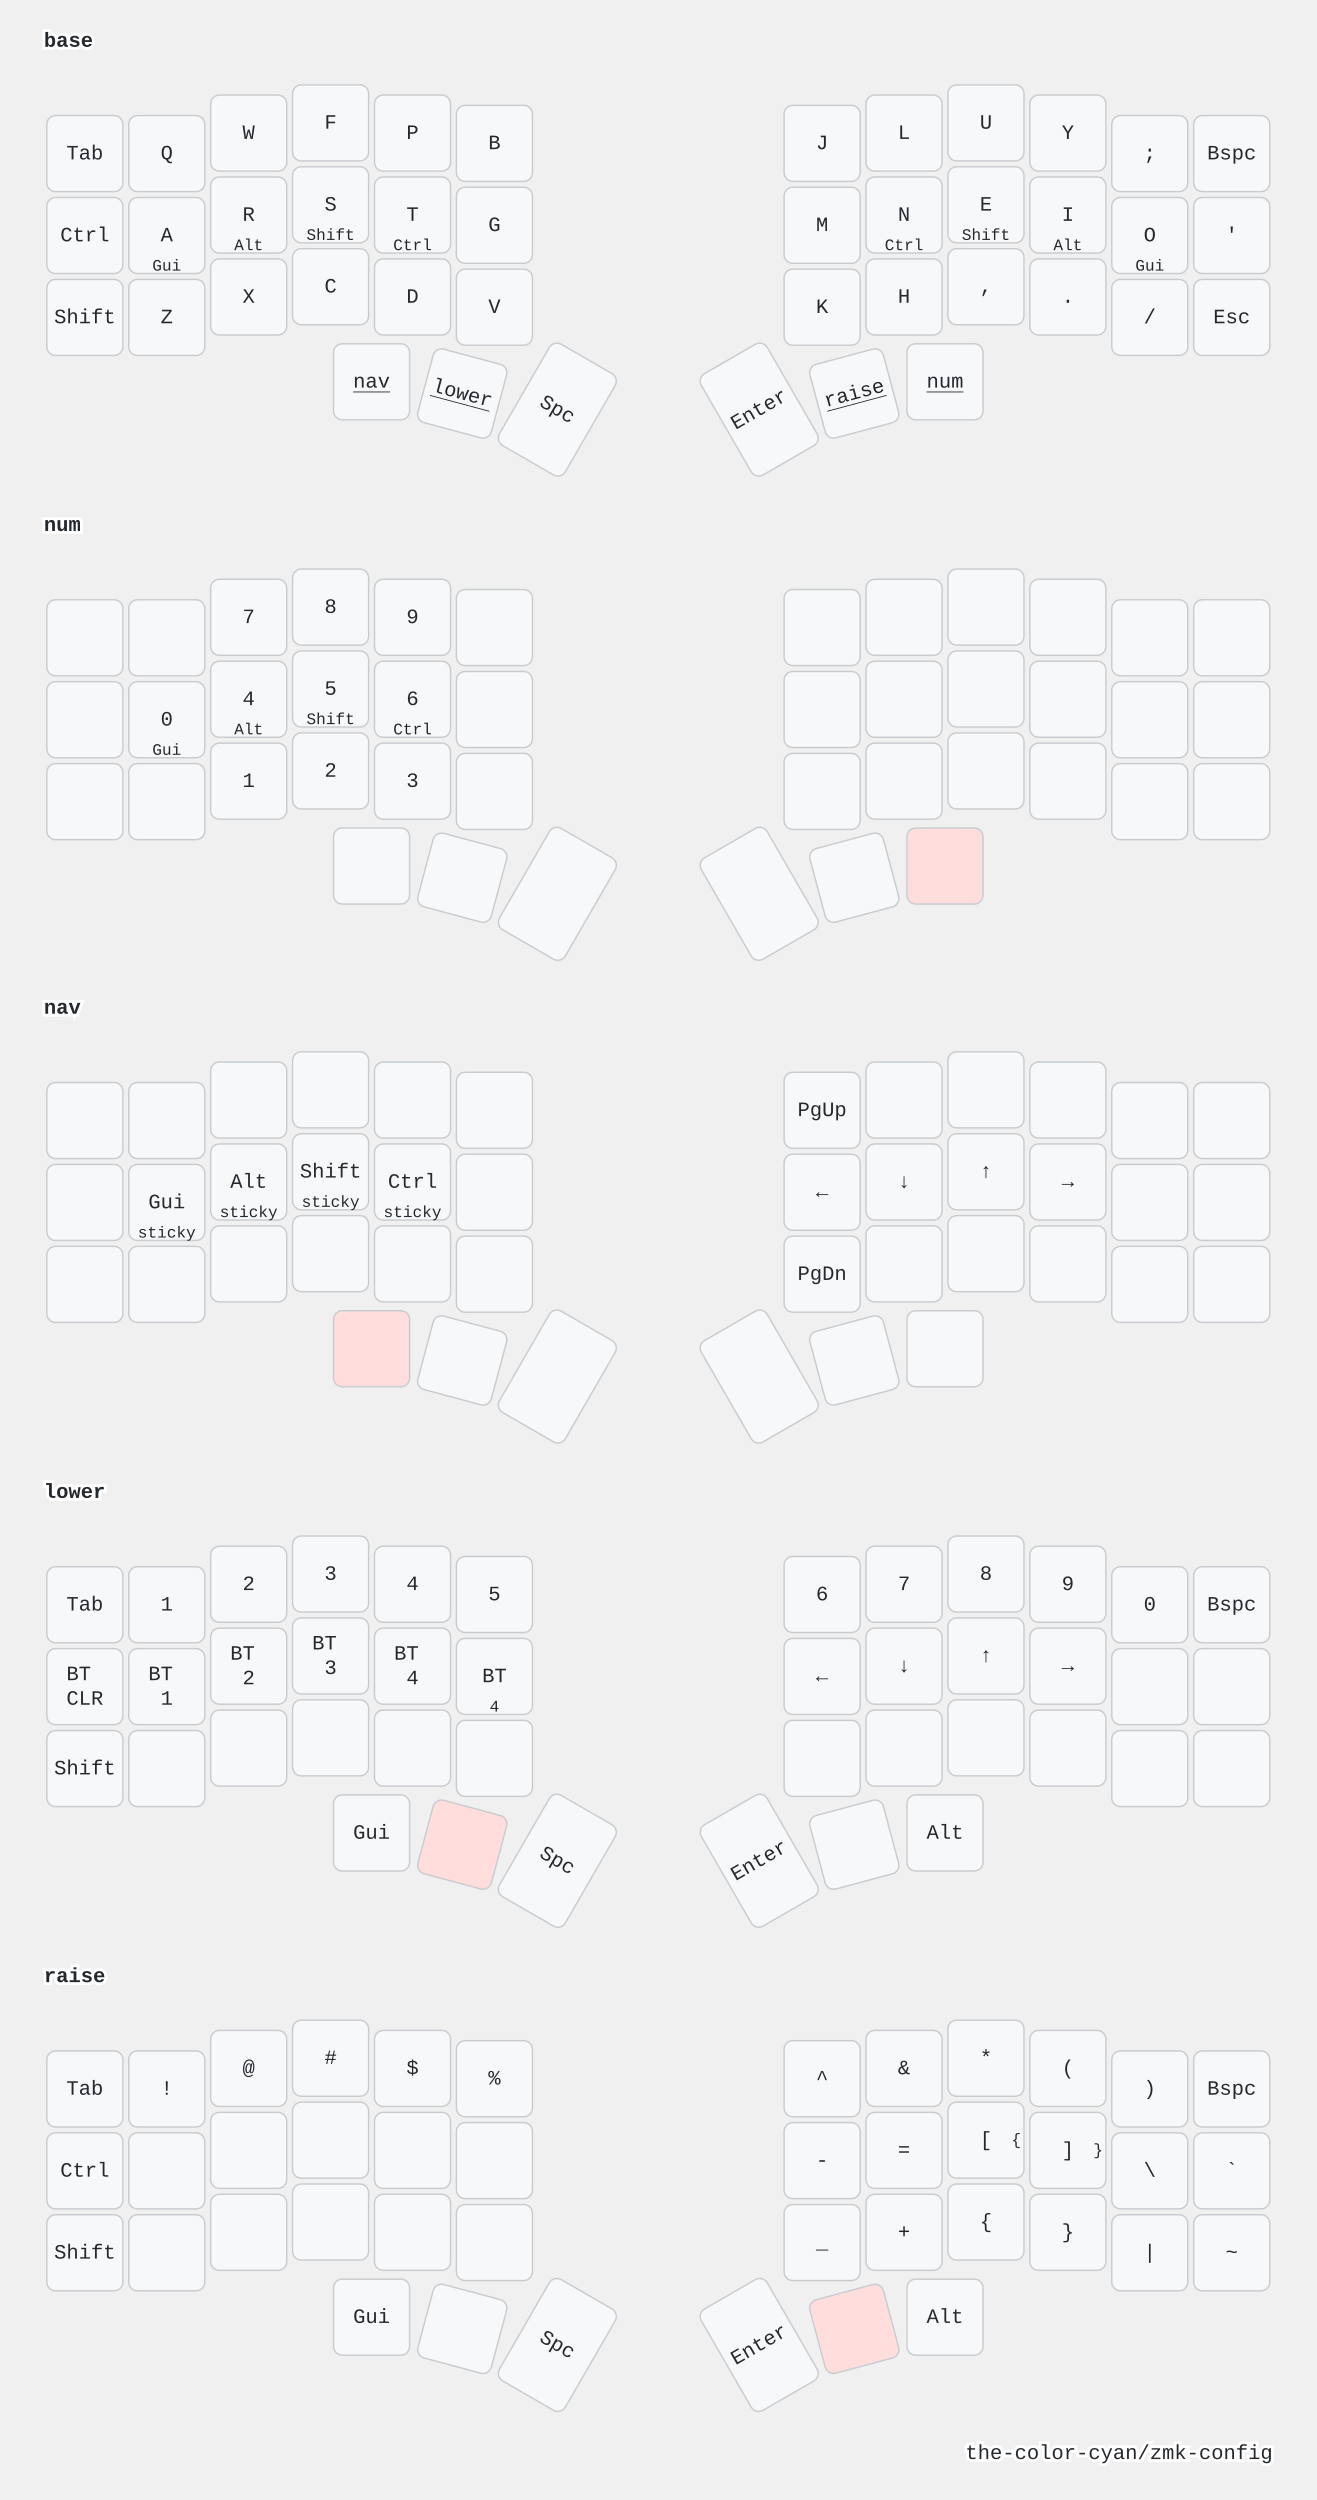
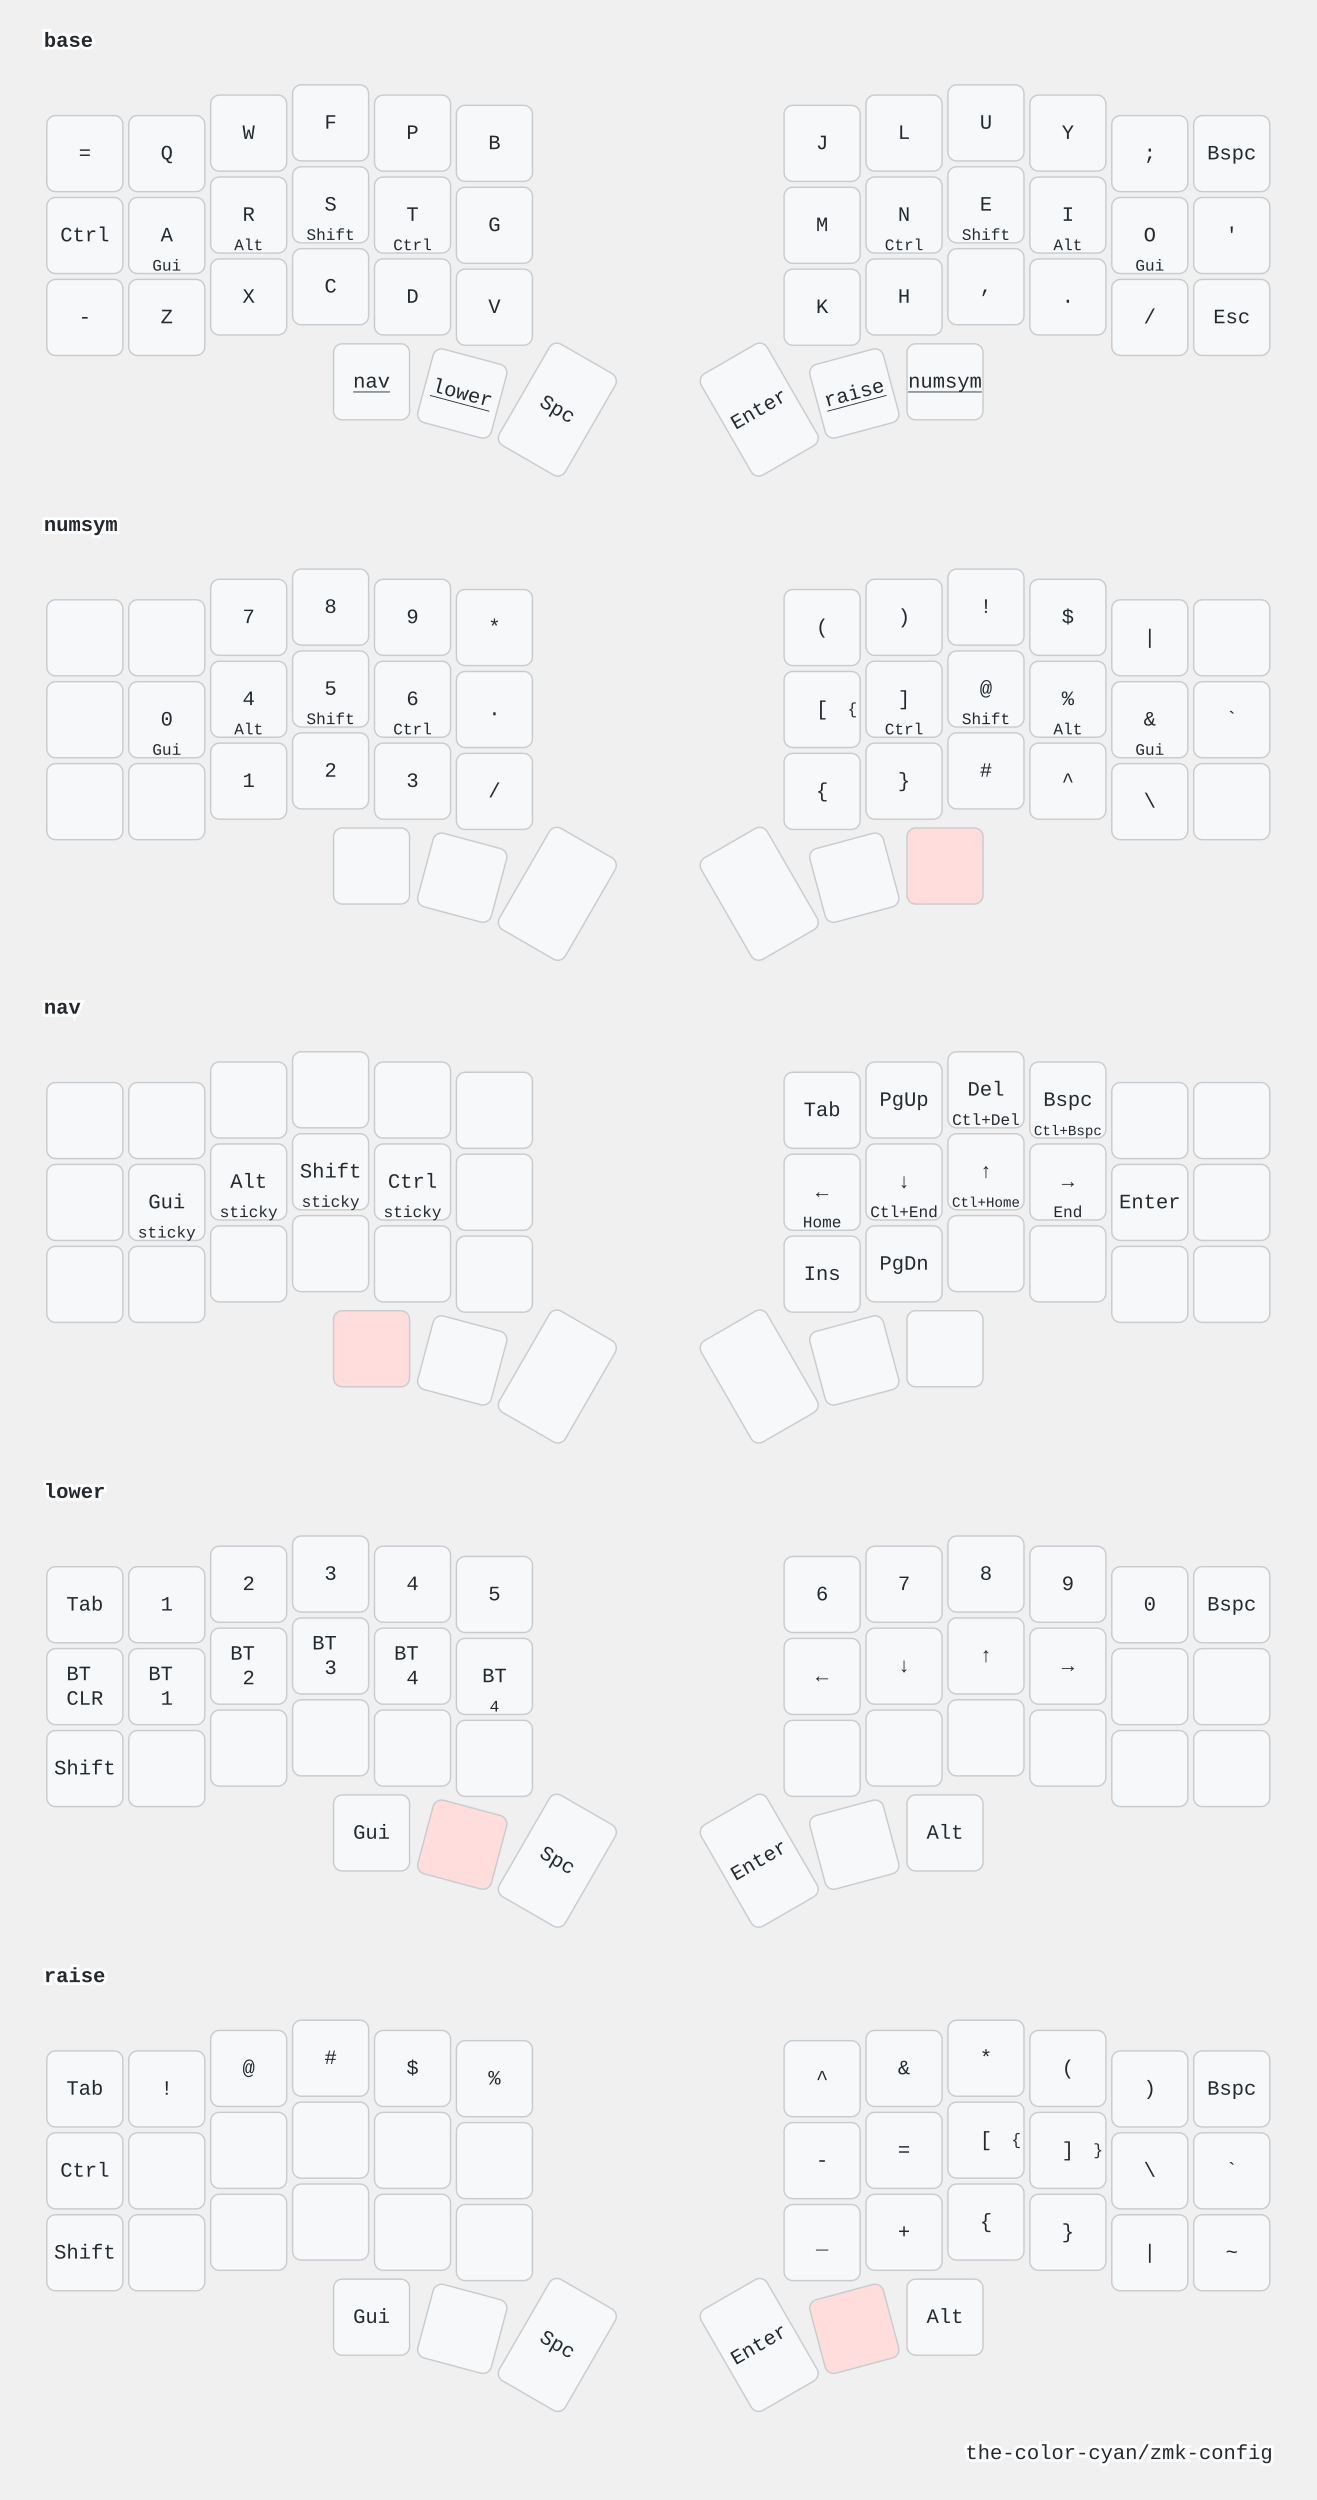
<svg xmlns="http://www.w3.org/2000/svg" width="900" height="1709" viewBox="0 0 900 1709" class="keymap">
  <style>/* inherit to force styles through use tags */
svg path {
    fill: inherit;
}

/* font and background color specifications */
svg.keymap {
    font-family: SFMono-Regular,Consolas,Liberation Mono,Menlo,monospace;
    font-size: 14px;
    font-kerning: normal;
    text-rendering: optimizeLegibility;
    fill: #24292e;
}

/* default key styling */
rect.key {
    fill: #f6f8fa;
}

rect.key, rect.combo {
    stroke: #c9cccf;
    stroke-width: 1;
}

/* default key side styling, only used is draw_key_sides is set */
rect.side {
    filter: brightness(90%);
}

/* color accent for combo boxes */
rect.combo, rect.combo-separate {
    fill: #cdf;
}

/* color accent for held keys */
rect.held, rect.combo.held {
    fill: #fdd;
}

/* color accent for ghost (optional) keys */
rect.ghost, rect.combo.ghost {
    stroke-dasharray: 4, 4;
    stroke-width: 2;
}

text {
    text-anchor: middle;
    dominant-baseline: middle;
}

/* styling for layer labels */
text.label {
    font-weight: bold;
    text-anchor: start;
    stroke: white;
    stroke-width: 4;
    paint-order: stroke;
}

/* styling for optional footer */
text.footer {
    text-anchor: end;
    dominant-baseline: auto;
    stroke: white;
    stroke-width: 4;
    paint-order: stroke;
}

/* styling for combo tap, and key non-tap label text */
text.combo, text.hold, text.shifted, text.left, text.right {
    font-size: 11px;
}

text.hold {
    text-anchor: middle;
    dominant-baseline: auto;
}

text.shifted {
    text-anchor: middle;
    dominant-baseline: hanging;
}

text.left {
    text-anchor: start;
}

text.right {
    text-anchor: end;
}

text.layer-activator {
    text-decoration: underline;
}

/* styling for hold/shifted label text in combo box */
text.combo.hold, text.combo.shifted, text.combo.left, text.combo.right {
    font-size: 8px;
}

/* lighter symbol for transparent keys */
text.trans {
    fill: #7b7e81;
}

/* styling for combo dendrons */
path.combo {
    stroke-width: 1;
    stroke: gray;
    fill: none;
}

/* Start Tabler Icons Cleanup */
/* cannot use height/width with glyphs */
.icon-tabler &gt; path {
    fill: inherit;
    stroke: inherit;
    stroke-width: 2;
}
/* hide tabler's default box */
.icon-tabler &gt; path[stroke="none"][fill="none"] {
    visibility: hidden;
}
/* End Tabler Icons Cleanup */

@media (prefers-color-scheme: dark) {
svg.keymap { fill: #d1d6db; }
rect.key { fill: #3f4750; }
rect.key, rect.combo { stroke: #60666c; }
rect.combo, rect.combo-separate { fill: #1f3d7a; }
rect.held, rect.combo.held { fill: #854747; }
text.label, text.footer { stroke: black; }
text.trans { fill: #7e8184; }
path.combo { stroke: #7f7f7f; }

}</style>
  <g transform="translate(30, 0)" class="layer-base">
    <text x="0" y="28" class="label" id="base">base</text>
    <g transform="translate(0, 56)">
      <g transform="translate(28, 49)" class="key keypos-0">
        <rect rx="6" ry="6" x="-26" y="-26" width="52" height="52" class="key" />
-         <text x="0" y="0" class="key tap">Tab</text>
+         <text x="0" y="0" class="key tap">=</text>
      </g>
      <g transform="translate(84, 49)" class="key keypos-1">
        <rect rx="6" ry="6" x="-26" y="-26" width="52" height="52" class="key" />
        <text x="0" y="0" class="key tap">Q</text>
      </g>
      <g transform="translate(140, 35)" class="key keypos-2">
        <rect rx="6" ry="6" x="-26" y="-26" width="52" height="52" class="key" />
        <text x="0" y="0" class="key tap">W</text>
      </g>
      <g transform="translate(196, 28)" class="key keypos-3">
        <rect rx="6" ry="6" x="-26" y="-26" width="52" height="52" class="key" />
        <text x="0" y="0" class="key tap">F</text>
      </g>
      <g transform="translate(252, 35)" class="key keypos-4">
        <rect rx="6" ry="6" x="-26" y="-26" width="52" height="52" class="key" />
        <text x="0" y="0" class="key tap">P</text>
      </g>
      <g transform="translate(308, 42)" class="key keypos-5">
        <rect rx="6" ry="6" x="-26" y="-26" width="52" height="52" class="key" />
        <text x="0" y="0" class="key tap">B</text>
      </g>
      <g transform="translate(532, 42)" class="key keypos-6">
        <rect rx="6" ry="6" x="-26" y="-26" width="52" height="52" class="key" />
        <text x="0" y="0" class="key tap">J</text>
      </g>
      <g transform="translate(588, 35)" class="key keypos-7">
        <rect rx="6" ry="6" x="-26" y="-26" width="52" height="52" class="key" />
        <text x="0" y="0" class="key tap">L</text>
      </g>
      <g transform="translate(644, 28)" class="key keypos-8">
        <rect rx="6" ry="6" x="-26" y="-26" width="52" height="52" class="key" />
        <text x="0" y="0" class="key tap">U</text>
      </g>
      <g transform="translate(700, 35)" class="key keypos-9">
        <rect rx="6" ry="6" x="-26" y="-26" width="52" height="52" class="key" />
        <text x="0" y="0" class="key tap">Y</text>
      </g>
      <g transform="translate(756, 49)" class="key keypos-10">
        <rect rx="6" ry="6" x="-26" y="-26" width="52" height="52" class="key" />
        <text x="0" y="0" class="key tap">;</text>
      </g>
      <g transform="translate(812, 49)" class="key keypos-11">
        <rect rx="6" ry="6" x="-26" y="-26" width="52" height="52" class="key" />
        <text x="0" y="0" class="key tap">Bspc</text>
      </g>
      <g transform="translate(28, 105)" class="key keypos-12">
        <rect rx="6" ry="6" x="-26" y="-26" width="52" height="52" class="key" />
        <text x="0" y="0" class="key tap">Ctrl</text>
      </g>
      <g transform="translate(84, 105)" class="key keypos-13">
        <rect rx="6" ry="6" x="-26" y="-26" width="52" height="52" class="key" />
        <text x="0" y="0" class="key tap">A</text>
        <text x="0" y="24" class="key hold">Gui</text>
      </g>
      <g transform="translate(140, 91)" class="key keypos-14">
        <rect rx="6" ry="6" x="-26" y="-26" width="52" height="52" class="key" />
        <text x="0" y="0" class="key tap">R</text>
        <text x="0" y="24" class="key hold">Alt</text>
      </g>
      <g transform="translate(196, 84)" class="key keypos-15">
        <rect rx="6" ry="6" x="-26" y="-26" width="52" height="52" class="key" />
        <text x="0" y="0" class="key tap">S</text>
        <text x="0" y="24" class="key hold">Shift</text>
      </g>
      <g transform="translate(252, 91)" class="key keypos-16">
        <rect rx="6" ry="6" x="-26" y="-26" width="52" height="52" class="key" />
        <text x="0" y="0" class="key tap">T</text>
        <text x="0" y="24" class="key hold">Ctrl</text>
      </g>
      <g transform="translate(308, 98)" class="key keypos-17">
        <rect rx="6" ry="6" x="-26" y="-26" width="52" height="52" class="key" />
        <text x="0" y="0" class="key tap">G</text>
      </g>
      <g transform="translate(532, 98)" class="key keypos-18">
        <rect rx="6" ry="6" x="-26" y="-26" width="52" height="52" class="key" />
        <text x="0" y="0" class="key tap">M</text>
      </g>
      <g transform="translate(588, 91)" class="key keypos-19">
        <rect rx="6" ry="6" x="-26" y="-26" width="52" height="52" class="key" />
        <text x="0" y="0" class="key tap">N</text>
        <text x="0" y="24" class="key hold">Ctrl</text>
      </g>
      <g transform="translate(644, 84)" class="key keypos-20">
        <rect rx="6" ry="6" x="-26" y="-26" width="52" height="52" class="key" />
        <text x="0" y="0" class="key tap">E</text>
        <text x="0" y="24" class="key hold">Shift</text>
      </g>
      <g transform="translate(700, 91)" class="key keypos-21">
        <rect rx="6" ry="6" x="-26" y="-26" width="52" height="52" class="key" />
        <text x="0" y="0" class="key tap">I</text>
        <text x="0" y="24" class="key hold">Alt</text>
      </g>
      <g transform="translate(756, 105)" class="key keypos-22">
        <rect rx="6" ry="6" x="-26" y="-26" width="52" height="52" class="key" />
        <text x="0" y="0" class="key tap">O</text>
        <text x="0" y="24" class="key hold">Gui</text>
      </g>
      <g transform="translate(812, 105)" class="key keypos-23">
        <rect rx="6" ry="6" x="-26" y="-26" width="52" height="52" class="key" />
        <text x="0" y="0" class="key tap">'</text>
      </g>
      <g transform="translate(28, 161)" class="key keypos-24">
        <rect rx="6" ry="6" x="-26" y="-26" width="52" height="52" class="key" />
-         <text x="0" y="0" class="key tap">Shift</text>
+         <text x="0" y="0" class="key tap">-</text>
      </g>
      <g transform="translate(84, 161)" class="key keypos-25">
        <rect rx="6" ry="6" x="-26" y="-26" width="52" height="52" class="key" />
        <text x="0" y="0" class="key tap">Z</text>
      </g>
      <g transform="translate(140, 147)" class="key keypos-26">
        <rect rx="6" ry="6" x="-26" y="-26" width="52" height="52" class="key" />
        <text x="0" y="0" class="key tap">X</text>
      </g>
      <g transform="translate(196, 140)" class="key keypos-27">
        <rect rx="6" ry="6" x="-26" y="-26" width="52" height="52" class="key" />
        <text x="0" y="0" class="key tap">C</text>
      </g>
      <g transform="translate(252, 147)" class="key keypos-28">
        <rect rx="6" ry="6" x="-26" y="-26" width="52" height="52" class="key" />
        <text x="0" y="0" class="key tap">D</text>
      </g>
      <g transform="translate(308, 154)" class="key keypos-29">
        <rect rx="6" ry="6" x="-26" y="-26" width="52" height="52" class="key" />
        <text x="0" y="0" class="key tap">V</text>
      </g>
      <g transform="translate(532, 154)" class="key keypos-30">
        <rect rx="6" ry="6" x="-26" y="-26" width="52" height="52" class="key" />
        <text x="0" y="0" class="key tap">K</text>
      </g>
      <g transform="translate(588, 147)" class="key keypos-31">
        <rect rx="6" ry="6" x="-26" y="-26" width="52" height="52" class="key" />
        <text x="0" y="0" class="key tap">H</text>
      </g>
      <g transform="translate(644, 140)" class="key keypos-32">
        <rect rx="6" ry="6" x="-26" y="-26" width="52" height="52" class="key" />
        <text x="0" y="0" class="key tap">,</text>
      </g>
      <g transform="translate(700, 147)" class="key keypos-33">
        <rect rx="6" ry="6" x="-26" y="-26" width="52" height="52" class="key" />
        <text x="0" y="0" class="key tap">.</text>
      </g>
      <g transform="translate(756, 161)" class="key keypos-34">
        <rect rx="6" ry="6" x="-26" y="-26" width="52" height="52" class="key" />
        <text x="0" y="0" class="key tap">/</text>
      </g>
      <g transform="translate(812, 161)" class="key keypos-35">
        <rect rx="6" ry="6" x="-26" y="-26" width="52" height="52" class="key" />
        <text x="0" y="0" class="key tap">Esc</text>
      </g>
      <g transform="translate(224, 205)" class="key keypos-36">
        <rect rx="6" ry="6" x="-26" y="-26" width="52" height="52" class="key" />
        <a href="#nav">
          <text x="0" y="0" class="key tap layer-activator">nav</text>
        </a>
      </g>
      <g transform="translate(286, 213) rotate(15.0)" class="key keypos-37">
        <rect rx="6" ry="6" x="-26" y="-26" width="52" height="52" class="key" />
        <a href="#lower">
          <text x="0" y="0" class="key tap layer-activator">lower</text>
        </a>
      </g>
      <g transform="translate(351, 224) rotate(30.0)" class="key keypos-38">
        <rect rx="6" ry="6" x="-26" y="-40" width="52" height="80" class="key" />
        <text x="0" y="0" class="key tap">Spc</text>
      </g>
      <g transform="translate(489, 224) rotate(-30.0)" class="key keypos-39">
        <rect rx="6" ry="6" x="-26" y="-40" width="52" height="80" class="key" />
        <text x="0" y="0" class="key tap">Enter</text>
      </g>
      <g transform="translate(554, 213) rotate(-15.0)" class="key keypos-40">
        <rect rx="6" ry="6" x="-26" y="-26" width="52" height="52" class="key" />
        <a href="#raise">
          <text x="0" y="0" class="key tap layer-activator">raise</text>
        </a>
      </g>
      <g transform="translate(616, 205)" class="key keypos-41">
        <rect rx="6" ry="6" x="-26" y="-26" width="52" height="52" class="key" />
-         <a href="#num">
-           <text x="0" y="0" class="key tap layer-activator">num</text>
+         <a href="#numsym">
+           <text x="0" y="0" class="key tap layer-activator">numsym</text>
        </a>
      </g>
    </g>
  </g>
-   <g transform="translate(30, 331)" class="layer-num">
-     <text x="0" y="28" class="label" id="num">num</text>
+   <g transform="translate(30, 331)" class="layer-numsym">
+     <text x="0" y="28" class="label" id="numsym">numsym</text>
    <g transform="translate(0, 56)">
      <g transform="translate(28, 49)" class="key trans keypos-0">
        <rect rx="6" ry="6" x="-26" y="-26" width="52" height="52" class="key trans" />
      </g>
      <g transform="translate(84, 49)" class="key trans keypos-1">
        <rect rx="6" ry="6" x="-26" y="-26" width="52" height="52" class="key trans" />
      </g>
      <g transform="translate(140, 35)" class="key keypos-2">
        <rect rx="6" ry="6" x="-26" y="-26" width="52" height="52" class="key" />
        <text x="0" y="0" class="key tap">7</text>
      </g>
      <g transform="translate(196, 28)" class="key keypos-3">
        <rect rx="6" ry="6" x="-26" y="-26" width="52" height="52" class="key" />
        <text x="0" y="0" class="key tap">8</text>
      </g>
      <g transform="translate(252, 35)" class="key keypos-4">
        <rect rx="6" ry="6" x="-26" y="-26" width="52" height="52" class="key" />
        <text x="0" y="0" class="key tap">9</text>
      </g>
-       <g transform="translate(308, 42)" class="key trans keypos-5">
-         <rect rx="6" ry="6" x="-26" y="-26" width="52" height="52" class="key trans" />
-       </g>
-       <g transform="translate(532, 42)" class="key trans keypos-6">
-         <rect rx="6" ry="6" x="-26" y="-26" width="52" height="52" class="key trans" />
-       </g>
-       <g transform="translate(588, 35)" class="key trans keypos-7">
-         <rect rx="6" ry="6" x="-26" y="-26" width="52" height="52" class="key trans" />
-       </g>
-       <g transform="translate(644, 28)" class="key trans keypos-8">
-         <rect rx="6" ry="6" x="-26" y="-26" width="52" height="52" class="key trans" />
-       </g>
-       <g transform="translate(700, 35)" class="key trans keypos-9">
-         <rect rx="6" ry="6" x="-26" y="-26" width="52" height="52" class="key trans" />
-       </g>
-       <g transform="translate(756, 49)" class="key trans keypos-10">
-         <rect rx="6" ry="6" x="-26" y="-26" width="52" height="52" class="key trans" />
+       <g transform="translate(308, 42)" class="key keypos-5">
+         <rect rx="6" ry="6" x="-26" y="-26" width="52" height="52" class="key" />
+         <text x="0" y="0" class="key tap">*</text>
+       </g>
+       <g transform="translate(532, 42)" class="key keypos-6">
+         <rect rx="6" ry="6" x="-26" y="-26" width="52" height="52" class="key" />
+         <text x="0" y="0" class="key tap">(</text>
+       </g>
+       <g transform="translate(588, 35)" class="key keypos-7">
+         <rect rx="6" ry="6" x="-26" y="-26" width="52" height="52" class="key" />
+         <text x="0" y="0" class="key tap">)</text>
+       </g>
+       <g transform="translate(644, 28)" class="key keypos-8">
+         <rect rx="6" ry="6" x="-26" y="-26" width="52" height="52" class="key" />
+         <text x="0" y="0" class="key tap">!</text>
+       </g>
+       <g transform="translate(700, 35)" class="key keypos-9">
+         <rect rx="6" ry="6" x="-26" y="-26" width="52" height="52" class="key" />
+         <text x="0" y="0" class="key tap">$</text>
+       </g>
+       <g transform="translate(756, 49)" class="key keypos-10">
+         <rect rx="6" ry="6" x="-26" y="-26" width="52" height="52" class="key" />
+         <text x="0" y="0" class="key tap">|</text>
      </g>
      <g transform="translate(812, 49)" class="key trans keypos-11">
        <rect rx="6" ry="6" x="-26" y="-26" width="52" height="52" class="key trans" />
      </g>
      <g transform="translate(28, 105)" class="key trans keypos-12">
        <rect rx="6" ry="6" x="-26" y="-26" width="52" height="52" class="key trans" />
      </g>
      <g transform="translate(84, 105)" class="key keypos-13">
        <rect rx="6" ry="6" x="-26" y="-26" width="52" height="52" class="key" />
        <text x="0" y="0" class="key tap">0</text>
        <text x="0" y="24" class="key hold">Gui</text>
      </g>
      <g transform="translate(140, 91)" class="key keypos-14">
        <rect rx="6" ry="6" x="-26" y="-26" width="52" height="52" class="key" />
        <text x="0" y="0" class="key tap">4</text>
        <text x="0" y="24" class="key hold">Alt</text>
      </g>
      <g transform="translate(196, 84)" class="key keypos-15">
        <rect rx="6" ry="6" x="-26" y="-26" width="52" height="52" class="key" />
        <text x="0" y="0" class="key tap">5</text>
        <text x="0" y="24" class="key hold">Shift</text>
      </g>
      <g transform="translate(252, 91)" class="key keypos-16">
        <rect rx="6" ry="6" x="-26" y="-26" width="52" height="52" class="key" />
        <text x="0" y="0" class="key tap">6</text>
        <text x="0" y="24" class="key hold">Ctrl</text>
      </g>
-       <g transform="translate(308, 98)" class="key trans keypos-17">
-         <rect rx="6" ry="6" x="-26" y="-26" width="52" height="52" class="key trans" />
-       </g>
-       <g transform="translate(532, 98)" class="key trans keypos-18">
-         <rect rx="6" ry="6" x="-26" y="-26" width="52" height="52" class="key trans" />
-       </g>
-       <g transform="translate(588, 91)" class="key trans keypos-19">
-         <rect rx="6" ry="6" x="-26" y="-26" width="52" height="52" class="key trans" />
-       </g>
-       <g transform="translate(644, 84)" class="key trans keypos-20">
-         <rect rx="6" ry="6" x="-26" y="-26" width="52" height="52" class="key trans" />
-       </g>
-       <g transform="translate(700, 91)" class="key trans keypos-21">
-         <rect rx="6" ry="6" x="-26" y="-26" width="52" height="52" class="key trans" />
-       </g>
-       <g transform="translate(756, 105)" class="key trans keypos-22">
-         <rect rx="6" ry="6" x="-26" y="-26" width="52" height="52" class="key trans" />
-       </g>
-       <g transform="translate(812, 105)" class="key trans keypos-23">
-         <rect rx="6" ry="6" x="-26" y="-26" width="52" height="52" class="key trans" />
+       <g transform="translate(308, 98)" class="key keypos-17">
+         <rect rx="6" ry="6" x="-26" y="-26" width="52" height="52" class="key" />
+         <text x="0" y="0" class="key tap">.</text>
+       </g>
+       <g transform="translate(532, 98)" class="key keypos-18">
+         <rect rx="6" ry="6" x="-26" y="-26" width="52" height="52" class="key" />
+         <text x="0" y="0" class="key tap">[</text>
+         <text x="24" y="0" class="key right">{</text>
+       </g>
+       <g transform="translate(588, 91)" class="key keypos-19">
+         <rect rx="6" ry="6" x="-26" y="-26" width="52" height="52" class="key" />
+         <text x="0" y="0" class="key tap">]</text>
+         <text x="0" y="24" class="key hold">Ctrl</text>
+       </g>
+       <g transform="translate(644, 84)" class="key keypos-20">
+         <rect rx="6" ry="6" x="-26" y="-26" width="52" height="52" class="key" />
+         <text x="0" y="0" class="key tap">@</text>
+         <text x="0" y="24" class="key hold">Shift</text>
+       </g>
+       <g transform="translate(700, 91)" class="key keypos-21">
+         <rect rx="6" ry="6" x="-26" y="-26" width="52" height="52" class="key" />
+         <text x="0" y="0" class="key tap">%</text>
+         <text x="0" y="24" class="key hold">Alt</text>
+       </g>
+       <g transform="translate(756, 105)" class="key keypos-22">
+         <rect rx="6" ry="6" x="-26" y="-26" width="52" height="52" class="key" />
+         <text x="0" y="0" class="key tap">&amp;</text>
+         <text x="0" y="24" class="key hold">Gui</text>
+       </g>
+       <g transform="translate(812, 105)" class="key keypos-23">
+         <rect rx="6" ry="6" x="-26" y="-26" width="52" height="52" class="key" />
+         <text x="0" y="0" class="key tap">`</text>
      </g>
      <g transform="translate(28, 161)" class="key trans keypos-24">
        <rect rx="6" ry="6" x="-26" y="-26" width="52" height="52" class="key trans" />
      </g>
      <g transform="translate(84, 161)" class="key trans keypos-25">
        <rect rx="6" ry="6" x="-26" y="-26" width="52" height="52" class="key trans" />
      </g>
      <g transform="translate(140, 147)" class="key keypos-26">
        <rect rx="6" ry="6" x="-26" y="-26" width="52" height="52" class="key" />
        <text x="0" y="0" class="key tap">1</text>
      </g>
      <g transform="translate(196, 140)" class="key keypos-27">
        <rect rx="6" ry="6" x="-26" y="-26" width="52" height="52" class="key" />
        <text x="0" y="0" class="key tap">2</text>
      </g>
      <g transform="translate(252, 147)" class="key keypos-28">
        <rect rx="6" ry="6" x="-26" y="-26" width="52" height="52" class="key" />
        <text x="0" y="0" class="key tap">3</text>
      </g>
-       <g transform="translate(308, 154)" class="key trans keypos-29">
-         <rect rx="6" ry="6" x="-26" y="-26" width="52" height="52" class="key trans" />
-       </g>
-       <g transform="translate(532, 154)" class="key trans keypos-30">
-         <rect rx="6" ry="6" x="-26" y="-26" width="52" height="52" class="key trans" />
-       </g>
-       <g transform="translate(588, 147)" class="key trans keypos-31">
-         <rect rx="6" ry="6" x="-26" y="-26" width="52" height="52" class="key trans" />
-       </g>
-       <g transform="translate(644, 140)" class="key trans keypos-32">
-         <rect rx="6" ry="6" x="-26" y="-26" width="52" height="52" class="key trans" />
-       </g>
-       <g transform="translate(700, 147)" class="key trans keypos-33">
-         <rect rx="6" ry="6" x="-26" y="-26" width="52" height="52" class="key trans" />
-       </g>
-       <g transform="translate(756, 161)" class="key trans keypos-34">
-         <rect rx="6" ry="6" x="-26" y="-26" width="52" height="52" class="key trans" />
+       <g transform="translate(308, 154)" class="key keypos-29">
+         <rect rx="6" ry="6" x="-26" y="-26" width="52" height="52" class="key" />
+         <text x="0" y="0" class="key tap">/</text>
+       </g>
+       <g transform="translate(532, 154)" class="key keypos-30">
+         <rect rx="6" ry="6" x="-26" y="-26" width="52" height="52" class="key" />
+         <text x="0" y="0" class="key tap">{</text>
+       </g>
+       <g transform="translate(588, 147)" class="key keypos-31">
+         <rect rx="6" ry="6" x="-26" y="-26" width="52" height="52" class="key" />
+         <text x="0" y="0" class="key tap">}</text>
+       </g>
+       <g transform="translate(644, 140)" class="key keypos-32">
+         <rect rx="6" ry="6" x="-26" y="-26" width="52" height="52" class="key" />
+         <text x="0" y="0" class="key tap">#</text>
+       </g>
+       <g transform="translate(700, 147)" class="key keypos-33">
+         <rect rx="6" ry="6" x="-26" y="-26" width="52" height="52" class="key" />
+         <text x="0" y="0" class="key tap">^</text>
+       </g>
+       <g transform="translate(756, 161)" class="key keypos-34">
+         <rect rx="6" ry="6" x="-26" y="-26" width="52" height="52" class="key" />
+         <text x="0" y="0" class="key tap">\</text>
      </g>
      <g transform="translate(812, 161)" class="key trans keypos-35">
        <rect rx="6" ry="6" x="-26" y="-26" width="52" height="52" class="key trans" />
      </g>
      <g transform="translate(224, 205)" class="key trans keypos-36">
        <rect rx="6" ry="6" x="-26" y="-26" width="52" height="52" class="key trans" />
      </g>
      <g transform="translate(286, 213) rotate(15.0)" class="key trans keypos-37">
        <rect rx="6" ry="6" x="-26" y="-26" width="52" height="52" class="key trans" />
      </g>
      <g transform="translate(351, 224) rotate(30.0)" class="key trans keypos-38">
        <rect rx="6" ry="6" x="-26" y="-40" width="52" height="80" class="key trans" />
      </g>
      <g transform="translate(489, 224) rotate(-30.0)" class="key trans keypos-39">
        <rect rx="6" ry="6" x="-26" y="-40" width="52" height="80" class="key trans" />
      </g>
      <g transform="translate(554, 213) rotate(-15.0)" class="key trans keypos-40">
        <rect rx="6" ry="6" x="-26" y="-26" width="52" height="52" class="key trans" />
      </g>
      <g transform="translate(616, 205)" class="key held keypos-41">
        <rect rx="6" ry="6" x="-26" y="-26" width="52" height="52" class="key held" />
      </g>
    </g>
  </g>
  <g transform="translate(30, 661)" class="layer-nav">
    <text x="0" y="28" class="label" id="nav">nav</text>
    <g transform="translate(0, 56)">
      <g transform="translate(28, 49)" class="key trans keypos-0">
        <rect rx="6" ry="6" x="-26" y="-26" width="52" height="52" class="key trans" />
      </g>
      <g transform="translate(84, 49)" class="key trans keypos-1">
        <rect rx="6" ry="6" x="-26" y="-26" width="52" height="52" class="key trans" />
      </g>
      <g transform="translate(140, 35)" class="key trans keypos-2">
        <rect rx="6" ry="6" x="-26" y="-26" width="52" height="52" class="key trans" />
      </g>
      <g transform="translate(196, 28)" class="key trans keypos-3">
        <rect rx="6" ry="6" x="-26" y="-26" width="52" height="52" class="key trans" />
      </g>
      <g transform="translate(252, 35)" class="key trans keypos-4">
        <rect rx="6" ry="6" x="-26" y="-26" width="52" height="52" class="key trans" />
      </g>
      <g transform="translate(308, 42)" class="key trans keypos-5">
        <rect rx="6" ry="6" x="-26" y="-26" width="52" height="52" class="key trans" />
      </g>
      <g transform="translate(532, 42)" class="key keypos-6">
        <rect rx="6" ry="6" x="-26" y="-26" width="52" height="52" class="key" />
+         <text x="0" y="0" class="key tap">Tab</text>
+       </g>
+       <g transform="translate(588, 35)" class="key keypos-7">
+         <rect rx="6" ry="6" x="-26" y="-26" width="52" height="52" class="key" />
        <text x="0" y="0" class="key tap">PgUp</text>
      </g>
-       <g transform="translate(588, 35)" class="key trans keypos-7">
-         <rect rx="6" ry="6" x="-26" y="-26" width="52" height="52" class="key trans" />
-       </g>
-       <g transform="translate(644, 28)" class="key trans keypos-8">
-         <rect rx="6" ry="6" x="-26" y="-26" width="52" height="52" class="key trans" />
-       </g>
-       <g transform="translate(700, 35)" class="key trans keypos-9">
-         <rect rx="6" ry="6" x="-26" y="-26" width="52" height="52" class="key trans" />
+       <g transform="translate(644, 28)" class="key keypos-8">
+         <rect rx="6" ry="6" x="-26" y="-26" width="52" height="52" class="key" />
+         <text x="0" y="0" class="key tap">Del</text>
+         <text x="0" y="24" class="key hold">Ctl+Del</text>
+       </g>
+       <g transform="translate(700, 35)" class="key keypos-9">
+         <rect rx="6" ry="6" x="-26" y="-26" width="52" height="52" class="key" />
+         <text x="0" y="0" class="key tap">Bspc</text>
+         <text x="0" y="24" class="key hold">
+           <tspan style="font-size: 88%">Ctl+Bspc</tspan>
+         </text>
      </g>
      <g transform="translate(756, 49)" class="key trans keypos-10">
        <rect rx="6" ry="6" x="-26" y="-26" width="52" height="52" class="key trans" />
      </g>
      <g transform="translate(812, 49)" class="key trans keypos-11">
        <rect rx="6" ry="6" x="-26" y="-26" width="52" height="52" class="key trans" />
      </g>
      <g transform="translate(28, 105)" class="key trans keypos-12">
        <rect rx="6" ry="6" x="-26" y="-26" width="52" height="52" class="key trans" />
      </g>
      <g transform="translate(84, 105)" class="key keypos-13">
        <rect rx="6" ry="6" x="-26" y="-26" width="52" height="52" class="key" />
        <text x="0" y="0" class="key tap">Gui</text>
        <text x="0" y="24" class="key hold">sticky</text>
      </g>
      <g transform="translate(140, 91)" class="key keypos-14">
        <rect rx="6" ry="6" x="-26" y="-26" width="52" height="52" class="key" />
        <text x="0" y="0" class="key tap">Alt</text>
        <text x="0" y="24" class="key hold">sticky</text>
      </g>
      <g transform="translate(196, 84)" class="key keypos-15">
        <rect rx="6" ry="6" x="-26" y="-26" width="52" height="52" class="key" />
        <text x="0" y="0" class="key tap">Shift</text>
        <text x="0" y="24" class="key hold">sticky</text>
      </g>
      <g transform="translate(252, 91)" class="key keypos-16">
        <rect rx="6" ry="6" x="-26" y="-26" width="52" height="52" class="key" />
        <text x="0" y="0" class="key tap">Ctrl</text>
        <text x="0" y="24" class="key hold">sticky</text>
      </g>
      <g transform="translate(308, 98)" class="key trans keypos-17">
        <rect rx="6" ry="6" x="-26" y="-26" width="52" height="52" class="key trans" />
      </g>
      <g transform="translate(532, 98)" class="key keypos-18">
        <rect rx="6" ry="6" x="-26" y="-26" width="52" height="52" class="key" />
        <text x="0" y="0" class="key tap">←</text>
+         <text x="0" y="24" class="key hold">Home</text>
      </g>
      <g transform="translate(588, 91)" class="key keypos-19">
        <rect rx="6" ry="6" x="-26" y="-26" width="52" height="52" class="key" />
        <text x="0" y="0" class="key tap">↓</text>
+         <text x="0" y="24" class="key hold">Ctl+End</text>
      </g>
      <g transform="translate(644, 84)" class="key keypos-20">
        <rect rx="6" ry="6" x="-26" y="-26" width="52" height="52" class="key" />
        <text x="0" y="0" class="key tap">↑</text>
+         <text x="0" y="24" class="key hold">
+           <tspan style="font-size: 88%">Ctl+Home</tspan>
+         </text>
      </g>
      <g transform="translate(700, 91)" class="key keypos-21">
        <rect rx="6" ry="6" x="-26" y="-26" width="52" height="52" class="key" />
        <text x="0" y="0" class="key tap">→</text>
-       </g>
-       <g transform="translate(756, 105)" class="key trans keypos-22">
-         <rect rx="6" ry="6" x="-26" y="-26" width="52" height="52" class="key trans" />
+         <text x="0" y="24" class="key hold">End</text>
+       </g>
+       <g transform="translate(756, 105)" class="key keypos-22">
+         <rect rx="6" ry="6" x="-26" y="-26" width="52" height="52" class="key" />
+         <text x="0" y="0" class="key tap">Enter</text>
      </g>
      <g transform="translate(812, 105)" class="key trans keypos-23">
        <rect rx="6" ry="6" x="-26" y="-26" width="52" height="52" class="key trans" />
      </g>
      <g transform="translate(28, 161)" class="key trans keypos-24">
        <rect rx="6" ry="6" x="-26" y="-26" width="52" height="52" class="key trans" />
      </g>
      <g transform="translate(84, 161)" class="key trans keypos-25">
        <rect rx="6" ry="6" x="-26" y="-26" width="52" height="52" class="key trans" />
      </g>
      <g transform="translate(140, 147)" class="key trans keypos-26">
        <rect rx="6" ry="6" x="-26" y="-26" width="52" height="52" class="key trans" />
      </g>
      <g transform="translate(196, 140)" class="key trans keypos-27">
        <rect rx="6" ry="6" x="-26" y="-26" width="52" height="52" class="key trans" />
      </g>
      <g transform="translate(252, 147)" class="key trans keypos-28">
        <rect rx="6" ry="6" x="-26" y="-26" width="52" height="52" class="key trans" />
      </g>
      <g transform="translate(308, 154)" class="key trans keypos-29">
        <rect rx="6" ry="6" x="-26" y="-26" width="52" height="52" class="key trans" />
      </g>
      <g transform="translate(532, 154)" class="key keypos-30">
        <rect rx="6" ry="6" x="-26" y="-26" width="52" height="52" class="key" />
+         <text x="0" y="0" class="key tap">Ins</text>
+       </g>
+       <g transform="translate(588, 147)" class="key keypos-31">
+         <rect rx="6" ry="6" x="-26" y="-26" width="52" height="52" class="key" />
        <text x="0" y="0" class="key tap">PgDn</text>
-       </g>
-       <g transform="translate(588, 147)" class="key trans keypos-31">
-         <rect rx="6" ry="6" x="-26" y="-26" width="52" height="52" class="key trans" />
      </g>
      <g transform="translate(644, 140)" class="key trans keypos-32">
        <rect rx="6" ry="6" x="-26" y="-26" width="52" height="52" class="key trans" />
      </g>
      <g transform="translate(700, 147)" class="key trans keypos-33">
        <rect rx="6" ry="6" x="-26" y="-26" width="52" height="52" class="key trans" />
      </g>
      <g transform="translate(756, 161)" class="key trans keypos-34">
        <rect rx="6" ry="6" x="-26" y="-26" width="52" height="52" class="key trans" />
      </g>
      <g transform="translate(812, 161)" class="key trans keypos-35">
        <rect rx="6" ry="6" x="-26" y="-26" width="52" height="52" class="key trans" />
      </g>
      <g transform="translate(224, 205)" class="key held keypos-36">
        <rect rx="6" ry="6" x="-26" y="-26" width="52" height="52" class="key held" />
      </g>
      <g transform="translate(286, 213) rotate(15.0)" class="key trans keypos-37">
        <rect rx="6" ry="6" x="-26" y="-26" width="52" height="52" class="key trans" />
      </g>
      <g transform="translate(351, 224) rotate(30.0)" class="key trans keypos-38">
        <rect rx="6" ry="6" x="-26" y="-40" width="52" height="80" class="key trans" />
      </g>
      <g transform="translate(489, 224) rotate(-30.0)" class="key trans keypos-39">
        <rect rx="6" ry="6" x="-26" y="-40" width="52" height="80" class="key trans" />
      </g>
      <g transform="translate(554, 213) rotate(-15.0)" class="key trans keypos-40">
        <rect rx="6" ry="6" x="-26" y="-26" width="52" height="52" class="key trans" />
      </g>
      <g transform="translate(616, 205)" class="key trans keypos-41">
        <rect rx="6" ry="6" x="-26" y="-26" width="52" height="52" class="key trans" />
      </g>
    </g>
  </g>
  <g transform="translate(30, 992)" class="layer-lower">
    <text x="0" y="28" class="label" id="lower">lower</text>
    <g transform="translate(0, 56)">
      <g transform="translate(28, 49)" class="key keypos-0">
        <rect rx="6" ry="6" x="-26" y="-26" width="52" height="52" class="key" />
        <text x="0" y="0" class="key tap">Tab</text>
      </g>
      <g transform="translate(84, 49)" class="key keypos-1">
        <rect rx="6" ry="6" x="-26" y="-26" width="52" height="52" class="key" />
        <text x="0" y="0" class="key tap">1</text>
      </g>
      <g transform="translate(140, 35)" class="key keypos-2">
        <rect rx="6" ry="6" x="-26" y="-26" width="52" height="52" class="key" />
        <text x="0" y="0" class="key tap">2</text>
      </g>
      <g transform="translate(196, 28)" class="key keypos-3">
        <rect rx="6" ry="6" x="-26" y="-26" width="52" height="52" class="key" />
        <text x="0" y="0" class="key tap">3</text>
      </g>
      <g transform="translate(252, 35)" class="key keypos-4">
        <rect rx="6" ry="6" x="-26" y="-26" width="52" height="52" class="key" />
        <text x="0" y="0" class="key tap">4</text>
      </g>
      <g transform="translate(308, 42)" class="key keypos-5">
        <rect rx="6" ry="6" x="-26" y="-26" width="52" height="52" class="key" />
        <text x="0" y="0" class="key tap">5</text>
      </g>
      <g transform="translate(532, 42)" class="key keypos-6">
        <rect rx="6" ry="6" x="-26" y="-26" width="52" height="52" class="key" />
        <text x="0" y="0" class="key tap">6</text>
      </g>
      <g transform="translate(588, 35)" class="key keypos-7">
        <rect rx="6" ry="6" x="-26" y="-26" width="52" height="52" class="key" />
        <text x="0" y="0" class="key tap">7</text>
      </g>
      <g transform="translate(644, 28)" class="key keypos-8">
        <rect rx="6" ry="6" x="-26" y="-26" width="52" height="52" class="key" />
        <text x="0" y="0" class="key tap">8</text>
      </g>
      <g transform="translate(700, 35)" class="key keypos-9">
        <rect rx="6" ry="6" x="-26" y="-26" width="52" height="52" class="key" />
        <text x="0" y="0" class="key tap">9</text>
      </g>
      <g transform="translate(756, 49)" class="key keypos-10">
        <rect rx="6" ry="6" x="-26" y="-26" width="52" height="52" class="key" />
        <text x="0" y="0" class="key tap">0</text>
      </g>
      <g transform="translate(812, 49)" class="key keypos-11">
        <rect rx="6" ry="6" x="-26" y="-26" width="52" height="52" class="key" />
        <text x="0" y="0" class="key tap">Bspc</text>
      </g>
      <g transform="translate(28, 105)" class="key keypos-12">
        <rect rx="6" ry="6" x="-26" y="-26" width="52" height="52" class="key" />
        <text x="0" y="0" class="key tap">
          <tspan x="0" dy="-0.6em">BT</tspan>
          <tspan x="0" dy="1.2em">CLR</tspan>
        </text>
      </g>
      <g transform="translate(84, 105)" class="key keypos-13">
        <rect rx="6" ry="6" x="-26" y="-26" width="52" height="52" class="key" />
        <text x="0" y="0" class="key tap">
          <tspan x="0" dy="-0.6em">BT</tspan>
          <tspan x="0" dy="1.2em">1</tspan>
        </text>
      </g>
      <g transform="translate(140, 91)" class="key keypos-14">
        <rect rx="6" ry="6" x="-26" y="-26" width="52" height="52" class="key" />
        <text x="0" y="0" class="key tap">
          <tspan x="0" dy="-0.6em">BT</tspan>
          <tspan x="0" dy="1.2em">2</tspan>
        </text>
      </g>
      <g transform="translate(196, 84)" class="key keypos-15">
        <rect rx="6" ry="6" x="-26" y="-26" width="52" height="52" class="key" />
        <text x="0" y="0" class="key tap">
          <tspan x="0" dy="-0.6em">BT</tspan>
          <tspan x="0" dy="1.2em">3</tspan>
        </text>
      </g>
      <g transform="translate(252, 91)" class="key keypos-16">
        <rect rx="6" ry="6" x="-26" y="-26" width="52" height="52" class="key" />
        <text x="0" y="0" class="key tap">
          <tspan x="0" dy="-0.6em">BT</tspan>
          <tspan x="0" dy="1.2em">4</tspan>
        </text>
      </g>
      <g transform="translate(308, 98)" class="key keypos-17">
        <rect rx="6" ry="6" x="-26" y="-26" width="52" height="52" class="key" />
        <text x="0" y="0" class="key tap">BT</text>
        <text x="0" y="24" class="key hold">4</text>
      </g>
      <g transform="translate(532, 98)" class="key keypos-18">
        <rect rx="6" ry="6" x="-26" y="-26" width="52" height="52" class="key" />
        <text x="0" y="0" class="key tap">←</text>
      </g>
      <g transform="translate(588, 91)" class="key keypos-19">
        <rect rx="6" ry="6" x="-26" y="-26" width="52" height="52" class="key" />
        <text x="0" y="0" class="key tap">↓</text>
      </g>
      <g transform="translate(644, 84)" class="key keypos-20">
        <rect rx="6" ry="6" x="-26" y="-26" width="52" height="52" class="key" />
        <text x="0" y="0" class="key tap">↑</text>
      </g>
      <g transform="translate(700, 91)" class="key keypos-21">
        <rect rx="6" ry="6" x="-26" y="-26" width="52" height="52" class="key" />
        <text x="0" y="0" class="key tap">→</text>
      </g>
      <g transform="translate(756, 105)" class="key trans keypos-22">
        <rect rx="6" ry="6" x="-26" y="-26" width="52" height="52" class="key trans" />
      </g>
      <g transform="translate(812, 105)" class="key trans keypos-23">
        <rect rx="6" ry="6" x="-26" y="-26" width="52" height="52" class="key trans" />
      </g>
      <g transform="translate(28, 161)" class="key keypos-24">
        <rect rx="6" ry="6" x="-26" y="-26" width="52" height="52" class="key" />
        <text x="0" y="0" class="key tap">Shift</text>
      </g>
      <g transform="translate(84, 161)" class="key trans keypos-25">
        <rect rx="6" ry="6" x="-26" y="-26" width="52" height="52" class="key trans" />
      </g>
      <g transform="translate(140, 147)" class="key trans keypos-26">
        <rect rx="6" ry="6" x="-26" y="-26" width="52" height="52" class="key trans" />
      </g>
      <g transform="translate(196, 140)" class="key trans keypos-27">
        <rect rx="6" ry="6" x="-26" y="-26" width="52" height="52" class="key trans" />
      </g>
      <g transform="translate(252, 147)" class="key trans keypos-28">
        <rect rx="6" ry="6" x="-26" y="-26" width="52" height="52" class="key trans" />
      </g>
      <g transform="translate(308, 154)" class="key trans keypos-29">
        <rect rx="6" ry="6" x="-26" y="-26" width="52" height="52" class="key trans" />
      </g>
      <g transform="translate(532, 154)" class="key trans keypos-30">
        <rect rx="6" ry="6" x="-26" y="-26" width="52" height="52" class="key trans" />
      </g>
      <g transform="translate(588, 147)" class="key trans keypos-31">
        <rect rx="6" ry="6" x="-26" y="-26" width="52" height="52" class="key trans" />
      </g>
      <g transform="translate(644, 140)" class="key trans keypos-32">
        <rect rx="6" ry="6" x="-26" y="-26" width="52" height="52" class="key trans" />
      </g>
      <g transform="translate(700, 147)" class="key trans keypos-33">
        <rect rx="6" ry="6" x="-26" y="-26" width="52" height="52" class="key trans" />
      </g>
      <g transform="translate(756, 161)" class="key trans keypos-34">
        <rect rx="6" ry="6" x="-26" y="-26" width="52" height="52" class="key trans" />
      </g>
      <g transform="translate(812, 161)" class="key trans keypos-35">
        <rect rx="6" ry="6" x="-26" y="-26" width="52" height="52" class="key trans" />
      </g>
      <g transform="translate(224, 205)" class="key keypos-36">
        <rect rx="6" ry="6" x="-26" y="-26" width="52" height="52" class="key" />
        <text x="0" y="0" class="key tap">Gui</text>
      </g>
      <g transform="translate(286, 213) rotate(15.0)" class="key held keypos-37">
        <rect rx="6" ry="6" x="-26" y="-26" width="52" height="52" class="key held" />
      </g>
      <g transform="translate(351, 224) rotate(30.0)" class="key keypos-38">
        <rect rx="6" ry="6" x="-26" y="-40" width="52" height="80" class="key" />
        <text x="0" y="0" class="key tap">Spc</text>
      </g>
      <g transform="translate(489, 224) rotate(-30.0)" class="key keypos-39">
        <rect rx="6" ry="6" x="-26" y="-40" width="52" height="80" class="key" />
        <text x="0" y="0" class="key tap">Enter</text>
      </g>
      <g transform="translate(554, 213) rotate(-15.0)" class="key trans keypos-40">
        <rect rx="6" ry="6" x="-26" y="-26" width="52" height="52" class="key trans" />
      </g>
      <g transform="translate(616, 205)" class="key keypos-41">
        <rect rx="6" ry="6" x="-26" y="-26" width="52" height="52" class="key" />
        <text x="0" y="0" class="key tap">Alt</text>
      </g>
    </g>
  </g>
  <g transform="translate(30, 1323)" class="layer-raise">
    <text x="0" y="28" class="label" id="raise">raise</text>
    <g transform="translate(0, 56)">
      <g transform="translate(28, 49)" class="key keypos-0">
        <rect rx="6" ry="6" x="-26" y="-26" width="52" height="52" class="key" />
        <text x="0" y="0" class="key tap">Tab</text>
      </g>
      <g transform="translate(84, 49)" class="key keypos-1">
        <rect rx="6" ry="6" x="-26" y="-26" width="52" height="52" class="key" />
        <text x="0" y="0" class="key tap">!</text>
      </g>
      <g transform="translate(140, 35)" class="key keypos-2">
        <rect rx="6" ry="6" x="-26" y="-26" width="52" height="52" class="key" />
        <text x="0" y="0" class="key tap">@</text>
      </g>
      <g transform="translate(196, 28)" class="key keypos-3">
        <rect rx="6" ry="6" x="-26" y="-26" width="52" height="52" class="key" />
        <text x="0" y="0" class="key tap">#</text>
      </g>
      <g transform="translate(252, 35)" class="key keypos-4">
        <rect rx="6" ry="6" x="-26" y="-26" width="52" height="52" class="key" />
        <text x="0" y="0" class="key tap">$</text>
      </g>
      <g transform="translate(308, 42)" class="key keypos-5">
        <rect rx="6" ry="6" x="-26" y="-26" width="52" height="52" class="key" />
        <text x="0" y="0" class="key tap">%</text>
      </g>
      <g transform="translate(532, 42)" class="key keypos-6">
        <rect rx="6" ry="6" x="-26" y="-26" width="52" height="52" class="key" />
        <text x="0" y="0" class="key tap">^</text>
      </g>
      <g transform="translate(588, 35)" class="key keypos-7">
        <rect rx="6" ry="6" x="-26" y="-26" width="52" height="52" class="key" />
        <text x="0" y="0" class="key tap">&amp;</text>
      </g>
      <g transform="translate(644, 28)" class="key keypos-8">
        <rect rx="6" ry="6" x="-26" y="-26" width="52" height="52" class="key" />
        <text x="0" y="0" class="key tap">*</text>
      </g>
      <g transform="translate(700, 35)" class="key keypos-9">
        <rect rx="6" ry="6" x="-26" y="-26" width="52" height="52" class="key" />
        <text x="0" y="0" class="key tap">(</text>
      </g>
      <g transform="translate(756, 49)" class="key keypos-10">
        <rect rx="6" ry="6" x="-26" y="-26" width="52" height="52" class="key" />
        <text x="0" y="0" class="key tap">)</text>
      </g>
      <g transform="translate(812, 49)" class="key keypos-11">
        <rect rx="6" ry="6" x="-26" y="-26" width="52" height="52" class="key" />
        <text x="0" y="0" class="key tap">Bspc</text>
      </g>
      <g transform="translate(28, 105)" class="key keypos-12">
        <rect rx="6" ry="6" x="-26" y="-26" width="52" height="52" class="key" />
        <text x="0" y="0" class="key tap">Ctrl</text>
      </g>
      <g transform="translate(84, 105)" class="key trans keypos-13">
        <rect rx="6" ry="6" x="-26" y="-26" width="52" height="52" class="key trans" />
      </g>
      <g transform="translate(140, 91)" class="key trans keypos-14">
        <rect rx="6" ry="6" x="-26" y="-26" width="52" height="52" class="key trans" />
      </g>
      <g transform="translate(196, 84)" class="key trans keypos-15">
        <rect rx="6" ry="6" x="-26" y="-26" width="52" height="52" class="key trans" />
      </g>
      <g transform="translate(252, 91)" class="key trans keypos-16">
        <rect rx="6" ry="6" x="-26" y="-26" width="52" height="52" class="key trans" />
      </g>
      <g transform="translate(308, 98)" class="key trans keypos-17">
        <rect rx="6" ry="6" x="-26" y="-26" width="52" height="52" class="key trans" />
      </g>
      <g transform="translate(532, 98)" class="key keypos-18">
        <rect rx="6" ry="6" x="-26" y="-26" width="52" height="52" class="key" />
        <text x="0" y="0" class="key tap">-</text>
      </g>
      <g transform="translate(588, 91)" class="key keypos-19">
        <rect rx="6" ry="6" x="-26" y="-26" width="52" height="52" class="key" />
        <text x="0" y="0" class="key tap">=</text>
      </g>
      <g transform="translate(644, 84)" class="key keypos-20">
        <rect rx="6" ry="6" x="-26" y="-26" width="52" height="52" class="key" />
        <text x="0" y="0" class="key tap">[</text>
        <text x="24" y="0" class="key right">{</text>
      </g>
      <g transform="translate(700, 91)" class="key keypos-21">
        <rect rx="6" ry="6" x="-26" y="-26" width="52" height="52" class="key" />
        <text x="0" y="0" class="key tap">]</text>
        <text x="24" y="0" class="key right">}</text>
      </g>
      <g transform="translate(756, 105)" class="key keypos-22">
        <rect rx="6" ry="6" x="-26" y="-26" width="52" height="52" class="key" />
        <text x="0" y="0" class="key tap">\</text>
      </g>
      <g transform="translate(812, 105)" class="key keypos-23">
        <rect rx="6" ry="6" x="-26" y="-26" width="52" height="52" class="key" />
        <text x="0" y="0" class="key tap">`</text>
      </g>
      <g transform="translate(28, 161)" class="key keypos-24">
        <rect rx="6" ry="6" x="-26" y="-26" width="52" height="52" class="key" />
        <text x="0" y="0" class="key tap">Shift</text>
      </g>
      <g transform="translate(84, 161)" class="key trans keypos-25">
        <rect rx="6" ry="6" x="-26" y="-26" width="52" height="52" class="key trans" />
      </g>
      <g transform="translate(140, 147)" class="key trans keypos-26">
        <rect rx="6" ry="6" x="-26" y="-26" width="52" height="52" class="key trans" />
      </g>
      <g transform="translate(196, 140)" class="key trans keypos-27">
        <rect rx="6" ry="6" x="-26" y="-26" width="52" height="52" class="key trans" />
      </g>
      <g transform="translate(252, 147)" class="key trans keypos-28">
        <rect rx="6" ry="6" x="-26" y="-26" width="52" height="52" class="key trans" />
      </g>
      <g transform="translate(308, 154)" class="key trans keypos-29">
        <rect rx="6" ry="6" x="-26" y="-26" width="52" height="52" class="key trans" />
      </g>
      <g transform="translate(532, 154)" class="key keypos-30">
        <rect rx="6" ry="6" x="-26" y="-26" width="52" height="52" class="key" />
        <text x="0" y="0" class="key tap">_</text>
      </g>
      <g transform="translate(588, 147)" class="key keypos-31">
        <rect rx="6" ry="6" x="-26" y="-26" width="52" height="52" class="key" />
        <text x="0" y="0" class="key tap">+</text>
      </g>
      <g transform="translate(644, 140)" class="key keypos-32">
        <rect rx="6" ry="6" x="-26" y="-26" width="52" height="52" class="key" />
        <text x="0" y="0" class="key tap">{</text>
      </g>
      <g transform="translate(700, 147)" class="key keypos-33">
        <rect rx="6" ry="6" x="-26" y="-26" width="52" height="52" class="key" />
        <text x="0" y="0" class="key tap">}</text>
      </g>
      <g transform="translate(756, 161)" class="key keypos-34">
        <rect rx="6" ry="6" x="-26" y="-26" width="52" height="52" class="key" />
        <text x="0" y="0" class="key tap">|</text>
      </g>
      <g transform="translate(812, 161)" class="key keypos-35">
        <rect rx="6" ry="6" x="-26" y="-26" width="52" height="52" class="key" />
        <text x="0" y="0" class="key tap">~</text>
      </g>
      <g transform="translate(224, 205)" class="key keypos-36">
        <rect rx="6" ry="6" x="-26" y="-26" width="52" height="52" class="key" />
        <text x="0" y="0" class="key tap">Gui</text>
      </g>
      <g transform="translate(286, 213) rotate(15.0)" class="key trans keypos-37">
        <rect rx="6" ry="6" x="-26" y="-26" width="52" height="52" class="key trans" />
      </g>
      <g transform="translate(351, 224) rotate(30.0)" class="key keypos-38">
        <rect rx="6" ry="6" x="-26" y="-40" width="52" height="80" class="key" />
        <text x="0" y="0" class="key tap">Spc</text>
      </g>
      <g transform="translate(489, 224) rotate(-30.0)" class="key keypos-39">
        <rect rx="6" ry="6" x="-26" y="-40" width="52" height="80" class="key" />
        <text x="0" y="0" class="key tap">Enter</text>
      </g>
      <g transform="translate(554, 213) rotate(-15.0)" class="key held keypos-40">
        <rect rx="6" ry="6" x="-26" y="-26" width="52" height="52" class="key held" />
      </g>
      <g transform="translate(616, 205)" class="key keypos-41">
        <rect rx="6" ry="6" x="-26" y="-26" width="52" height="52" class="key" />
        <text x="0" y="0" class="key tap">Alt</text>
      </g>
    </g>
  </g>
  <text x="870.0" y="1681.0" class="footer">the-color-cyan/zmk-config</text>
</svg>
